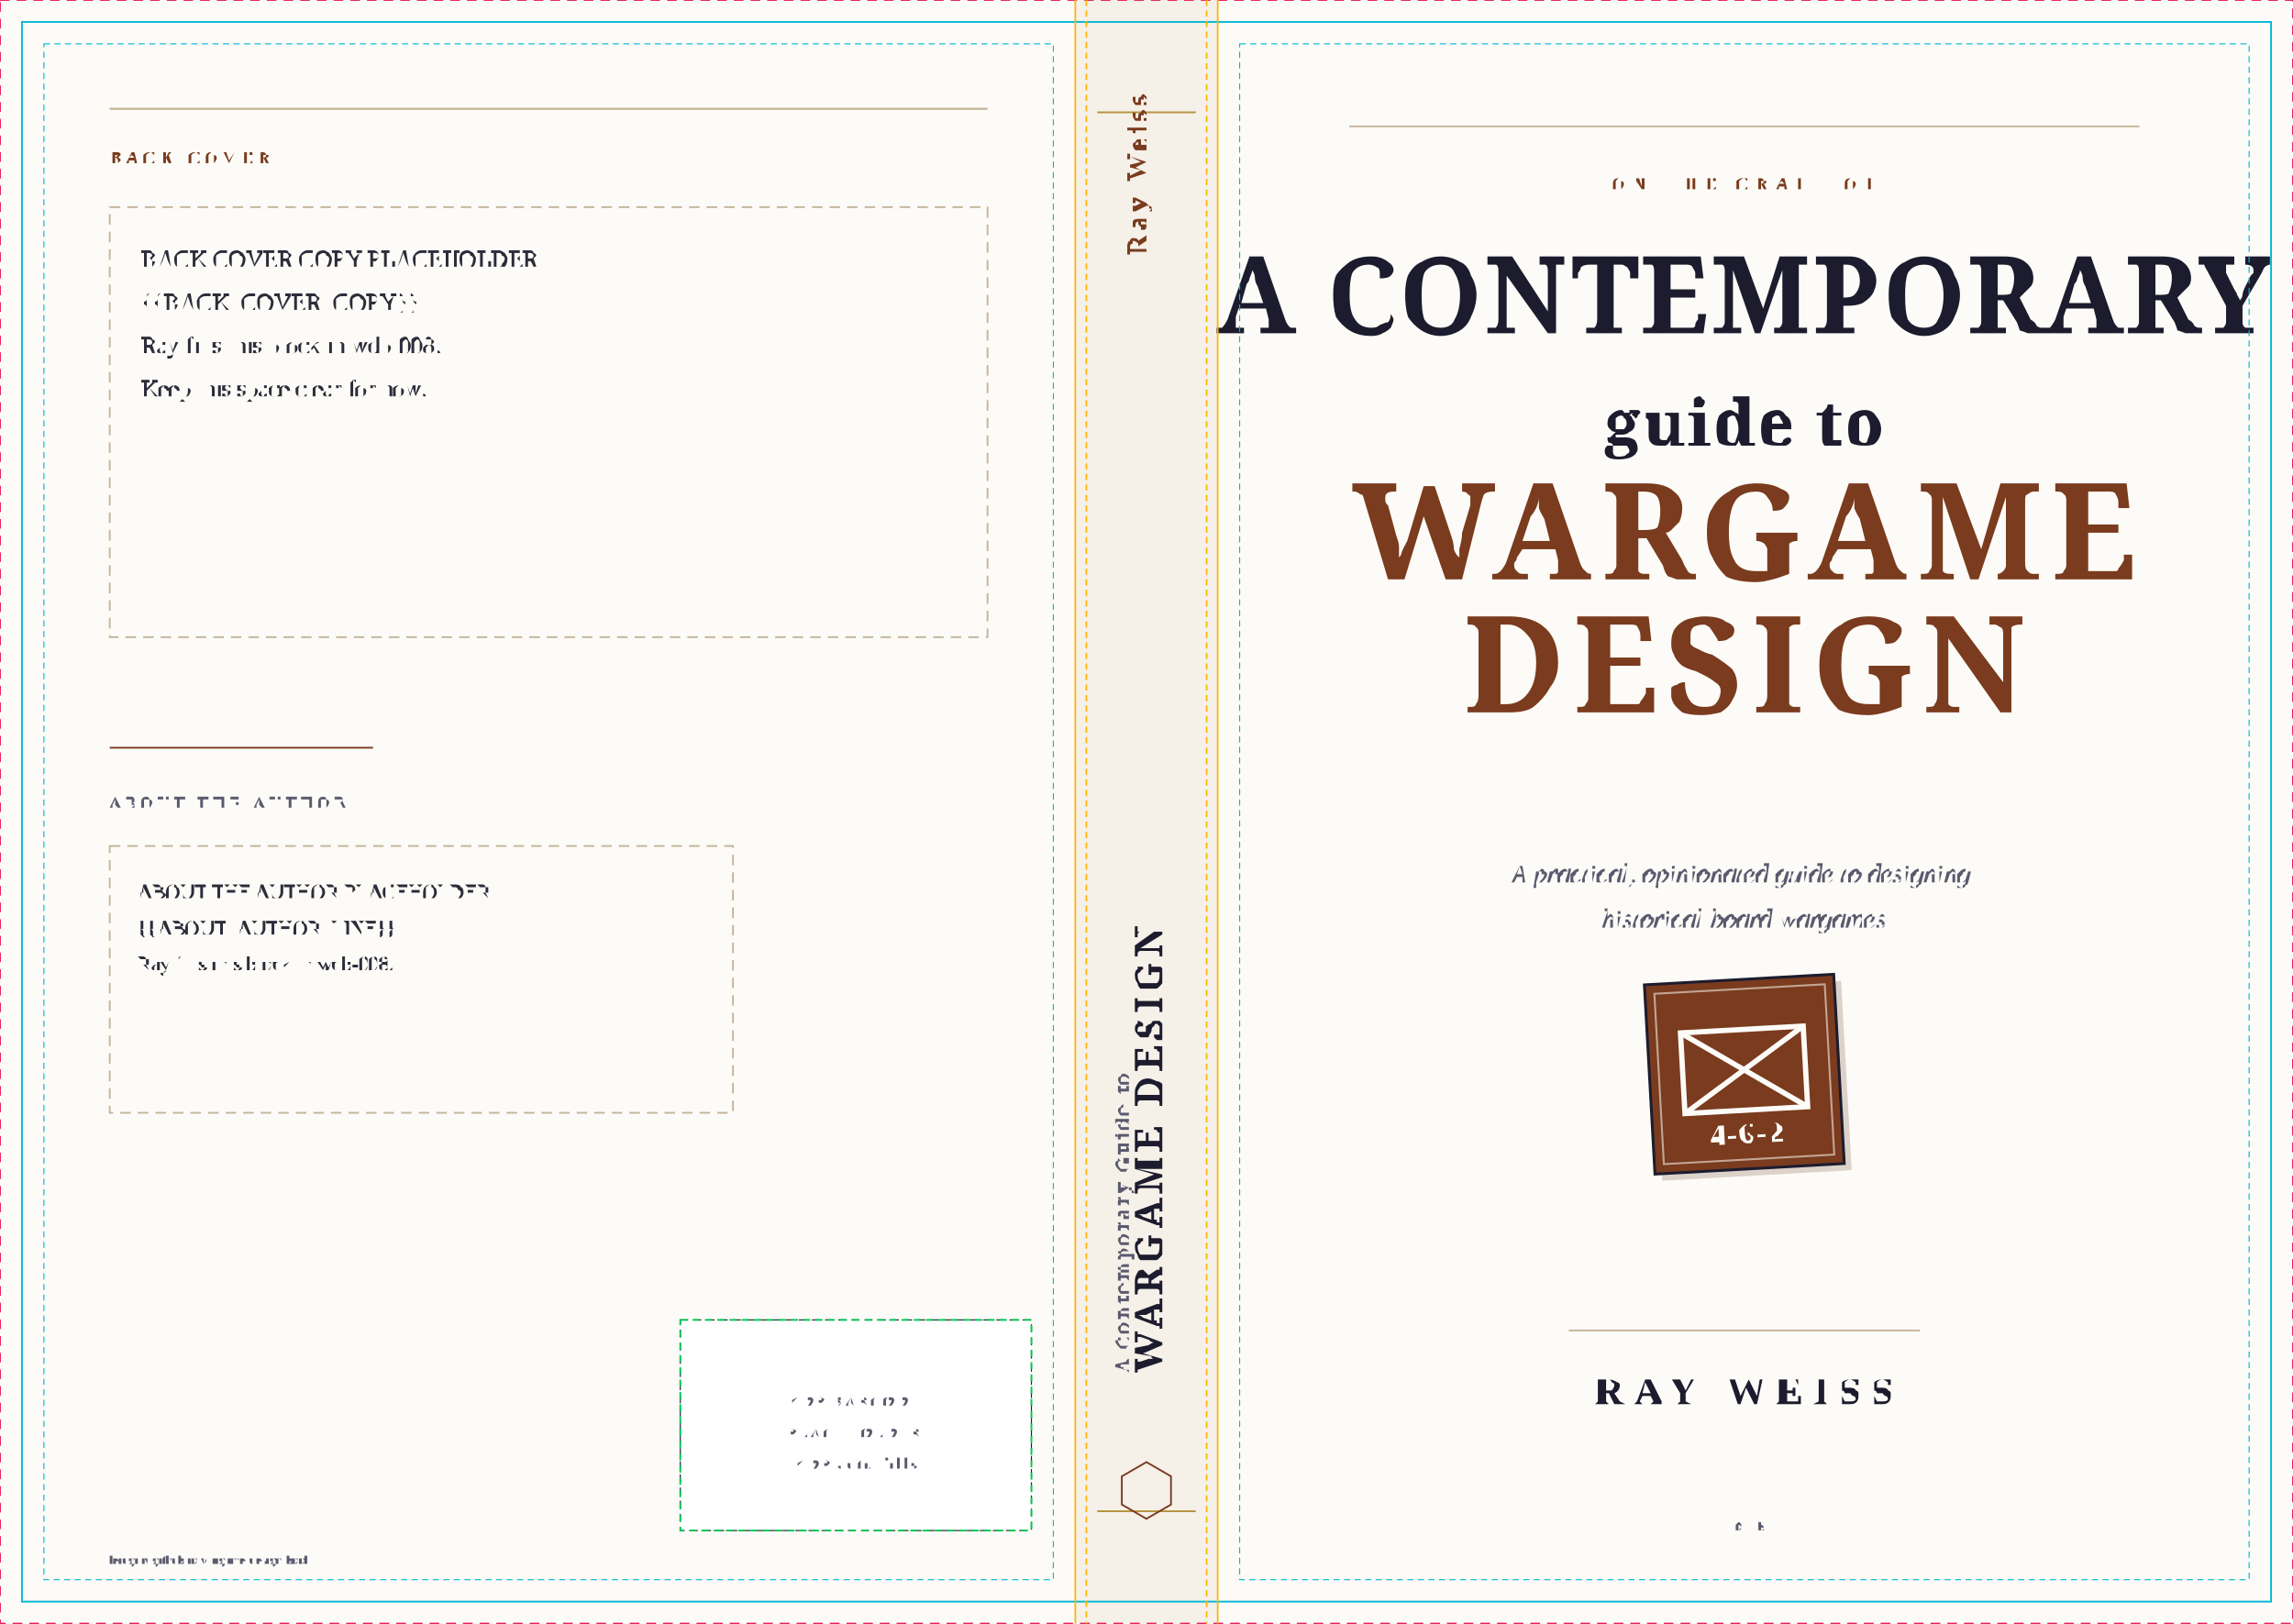
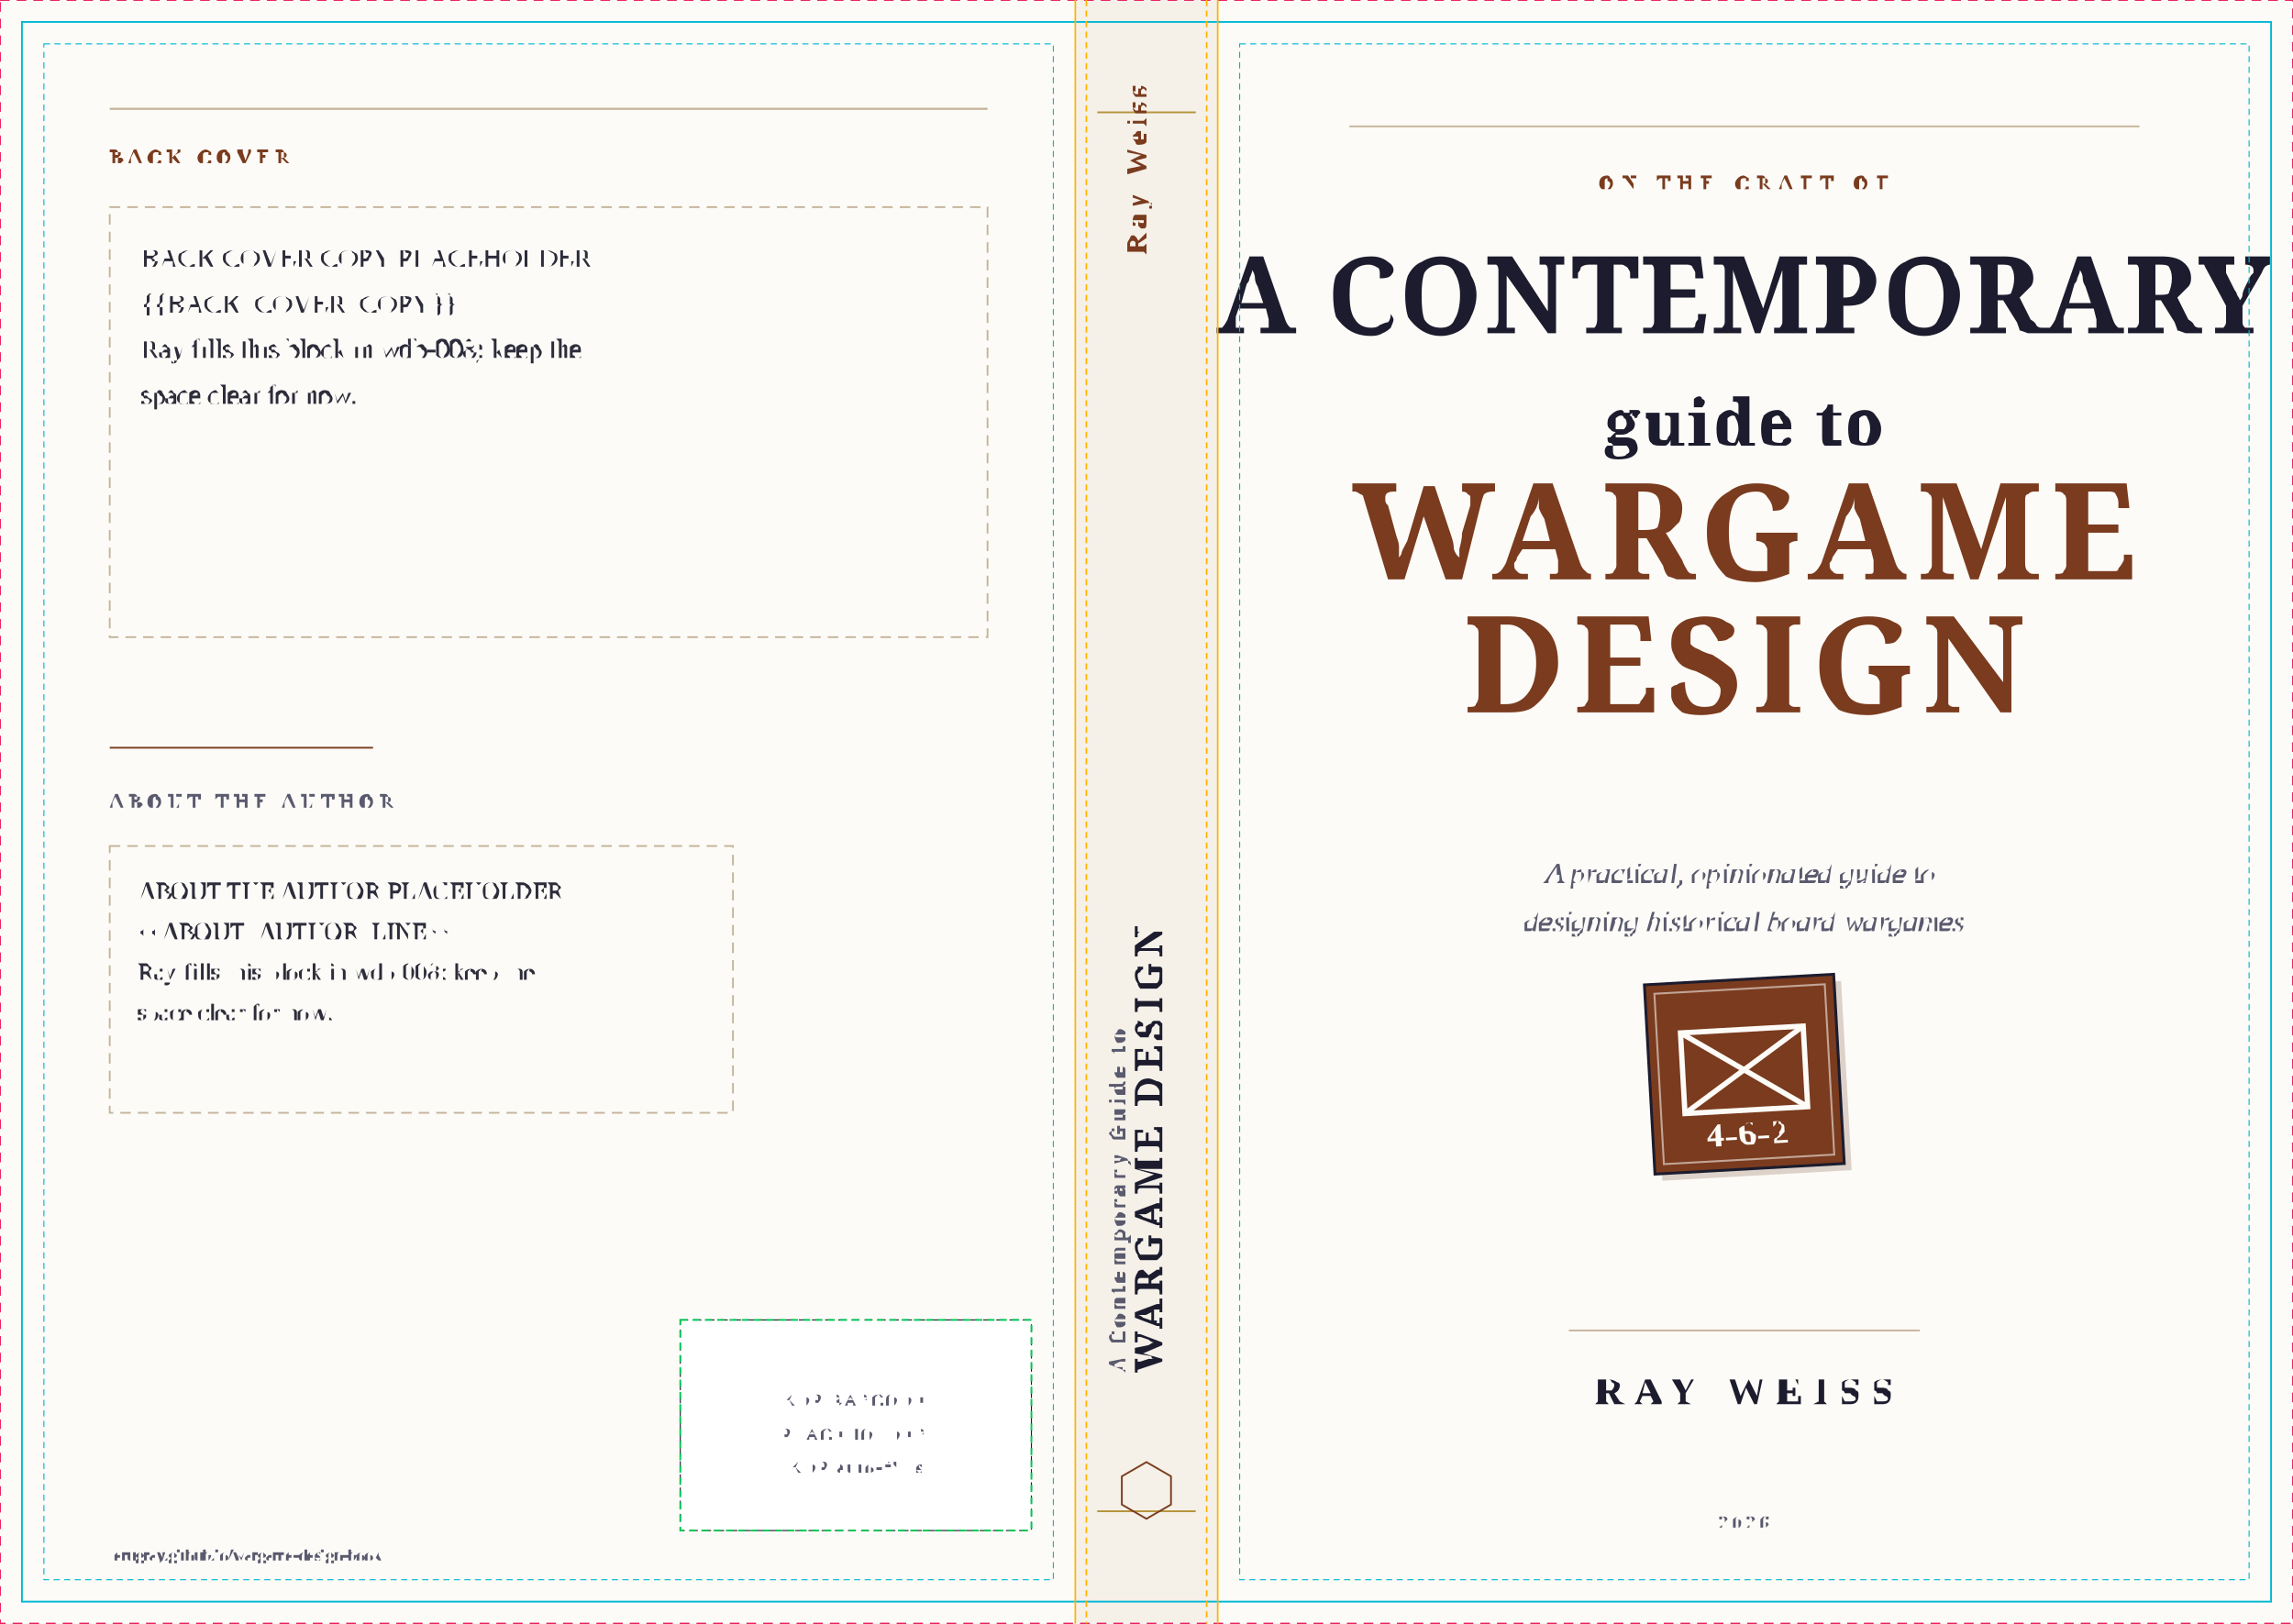
<svg xmlns="http://www.w3.org/2000/svg" width="13.061in" height="9.25in" viewBox="0 0 13.061 9.25">
  <defs>
    <style>
      .paper { fill: #fdfbf7; }
      .paper-alt { fill: #f5f0e8; }
      .ink { fill: #1c1c2e; }
      .body { fill: #2c2c3a; }
      .muted { fill: #5a5a6e; }
      .accent { fill: #7a3b1e; }
+       .gold { fill: #b5933a; }
      .display { font-family: 'Playfair Display', Georgia, serif; }
      .lora { font-family: Lora, Georgia, 'Times New Roman', serif; }
      .small { font-family: Lora, Georgia, 'Times New Roman', serif; text-transform: uppercase; }
      .guide-trim { fill: none; stroke: #00B8D4; stroke-width: 0.010; }
      .guide-safe { fill: none; stroke: #00B8D4; stroke-width: 0.006; stroke-dasharray: 0.035 0.025; }
      .guide-bleed { fill: none; stroke: #E91E63; stroke-width: 0.010; stroke-dasharray: 0.055 0.040; }
      .guide-spine { fill: none; stroke: #FFB300; stroke-width: 0.009; }
    </style>
  </defs>
  <rect x="0" y="0" width="13.061" height="9.25" class="paper" />
  <rect x="6.125" y="0" width="0.811" height="9.25" class="paper-alt" />
  <g id="back-cover">
    <line x1="0.625" y1="0.62" x2="5.625" y2="0.62" stroke="#c4b49a" stroke-width="0.012" />
-     <text x="0.625" y="0.93" class="small accent" font-size="0.095" letter-spacing="0.030" font-weight="700">BACK COVER</text>
+     <text x="0.625" y="0.93" class="small accent" font-size="0.111" text-anchor="start" letter-spacing="0.030" font-weight="700">
+       <tspan x="0.625" dy="0">BACK COVER</tspan>
+     </text>
    <rect x="0.625" y="1.18" width="5" height="2.45" fill="none" stroke="#c4b49a" stroke-width="0.010" stroke-dasharray="0.060 0.040" />
-     <text x="0.805" y="1.52" class="lora body" font-size="0.135">
+     <text x="0.805" y="1.52" class="lora body" font-size="0.153" text-anchor="start">
      <tspan x="0.805" dy="0">BACK COVER COPY PLACEHOLDER</tspan>
-       <tspan x="0.805" dy="0.245">{{BACK_COVER_COPY}}</tspan>
-       <tspan x="0.805" dy="0.245">Ray fills this block in wdb-008.</tspan>
-       <tspan x="0.805" dy="0.245">Keep this space clear for now.</tspan>
+       <tspan x="0.805" dy="0.26">{{BACK_COVER_COPY}}</tspan>
+       <tspan x="0.805" dy="0.26">Ray fills this block in wdb-008; keep the</tspan>
+       <tspan x="0.805" dy="0.26">space clear for now.</tspan>
    </text>
    <line x1="0.625" y1="4.26" x2="2.125" y2="4.26" stroke="#7a3b1e" stroke-width="0.010" />
-     <text x="0.625" y="4.6" class="small muted" font-size="0.085" letter-spacing="0.030" font-weight="700">ABOUT THE AUTHOR</text>
+     <text x="0.625" y="4.6" class="small muted" font-size="0.111" text-anchor="start" letter-spacing="0.030" font-weight="700">
+       <tspan x="0.625" dy="0">ABOUT THE AUTHOR</tspan>
+     </text>
    <rect x="0.625" y="4.82" width="3.55" height="1.52" fill="none" stroke="#c4b49a" stroke-width="0.010" stroke-dasharray="0.060 0.040" />
-     <text x="0.785" y="5.12" class="lora body" font-size="0.115">
+     <text x="0.785" y="5.12" class="lora body" font-size="0.139" text-anchor="start">
      <tspan x="0.785" dy="0">ABOUT THE AUTHOR PLACEHOLDER</tspan>
-       <tspan x="0.785" dy="0.205">{{ABOUT_AUTHOR_LINE}}</tspan>
-       <tspan x="0.785" dy="0.205">Ray fills this block in wdb-008.</tspan>
+       <tspan x="0.785" dy="0.23">{{ABOUT_AUTHOR_LINE}}</tspan>
+       <tspan x="0.785" dy="0.23">Ray fills this block in wdb-008; keep the</tspan>
+       <tspan x="0.785" dy="0.23">space clear for now.</tspan>
    </text>
    <rect x="3.875" y="7.52" width="2" height="1.2" fill="#ffffff" stroke="#1c1c2e" stroke-width="0.006" stroke-dasharray="0.045 0.030" />
-     <text x="4.875" y="8.01" class="small muted" font-size="0.080" text-anchor="middle" letter-spacing="0.018">
+     <text x="4.875" y="8.01" class="small muted" font-size="0.090" text-anchor="middle" letter-spacing="0.018">
      <tspan x="4.875" dy="0">KDP BARCODE</tspan>
-       <tspan x="4.875" dy="0.18">PLACEHOLDER</tspan>
-       <tspan x="4.875" dy="0.18">KDP auto-fills</tspan>
+       <tspan x="4.875" dy="0.19">PLACEHOLDER</tspan>
+       <tspan x="4.875" dy="0.19">KDP auto-fills</tspan>
    </text>
-     <text x="0.625" y="8.91" class="lora muted" font-size="0.070">lerugray.github.io/wargame-design-book</text>
+     <text x="0.625" y="8.89" class="lora muted" font-size="0.095" text-anchor="start">
+       <tspan x="0.625" dy="0">lerugray.github.io/wargame-design-book</tspan>
+     </text>
  </g>
  <g id="spine">
    <line x1="6.25" y1="0.64" x2="6.811" y2="0.64" stroke="#b5933a" stroke-width="0.010" />
    <line x1="6.25" y1="8.61" x2="6.811" y2="8.61" stroke="#b5933a" stroke-width="0.010" />
-     <g transform="translate(6.4304 7.82) rotate(-90)">
-       <text class="display muted" font-size="0.105" font-weight="700" letter-spacing="0.016">A Contemporary Guide to</text>
+     <g transform="translate(6.4104 7.82) rotate(-90)">
+       <text class="display muted" font-size="0.125" font-weight="700" letter-spacing="0.016">A Contemporary Guide to</text>
    </g>
    <g transform="translate(6.6204 7.82) rotate(-90)">
      <text class="display ink" font-size="0.220" font-weight="900" letter-spacing="0.030">WARGAME DESIGN</text>
    </g>
    <g transform="translate(6.5304 1.45) rotate(-90)">
-       <text class="lora accent" font-size="0.155" font-weight="700" letter-spacing="0.028">Ray Weiss</text>
+       <text class="lora accent" font-size="0.167" font-weight="700" letter-spacing="0.028">Ray Weiss</text>
    </g>
    <polygon points="6.53,8.33 6.67,8.411 6.67,8.572 6.53,8.653 6.39,8.572 6.39,8.411" fill="none" stroke="#7a3b1e" stroke-width="0.010" />
  </g>
  <g id="front-cover">
    <line x1="7.686" y1="0.72" x2="12.186" y2="0.72" stroke="#c4b49a" stroke-width="0.010" />
-     <text x="9.936" y="1.08" class="small accent" font-size="0.095" text-anchor="middle" letter-spacing="0.045" font-weight="700">ON THE CRAFT OF</text>
-     <text x="9.936" y="1.9" class="display ink" font-size="0.600" text-anchor="middle" font-weight="800" letter-spacing="0.012">A CONTEMPORARY</text>
-     <text x="9.936" y="2.54" class="display ink" font-size="0.360" text-anchor="middle" font-weight="700" letter-spacing="0.018">guide to</text>
-     <text x="9.936" y="3.3" class="display accent" font-size="0.760" text-anchor="middle" font-weight="900" letter-spacing="0.040">WARGAME</text>
-     <text x="9.936" y="4.06" class="display accent" font-size="0.760" text-anchor="middle" font-weight="900" letter-spacing="0.040">DESIGN</text>
-     <text x="9.936" y="5.03" class="lora muted" font-size="0.150" text-anchor="middle" font-style="italic">
-       <tspan x="9.936" dy="0">A practical, opinionated guide to designing</tspan>
-       <tspan x="9.936" dy="0.255">historical board wargames</tspan>
+     <text x="9.936" y="1.08" class="small accent" font-size="0.111" text-anchor="middle" letter-spacing="0.045" font-weight="700">
+       <tspan x="9.936" dy="0">ON THE CRAFT OF</tspan>
+     </text>
+     <text x="9.936" y="1.9" class="display ink" font-size="0.600" text-anchor="middle" font-weight="800" letter-spacing="0.012">
+       <tspan x="9.936" dy="0">A CONTEMPORARY</tspan>
+     </text>
+     <text x="9.936" y="2.54" class="display ink" font-size="0.360" text-anchor="middle" font-weight="700" letter-spacing="0.018">
+       <tspan x="9.936" dy="0">guide to</tspan>
+     </text>
+     <text x="9.936" y="3.3" class="display accent" font-size="0.760" text-anchor="middle" font-weight="900" letter-spacing="0.040">
+       <tspan x="9.936" dy="0">WARGAME</tspan>
+     </text>
+     <text x="9.936" y="4.06" class="display accent" font-size="0.760" text-anchor="middle" font-weight="900" letter-spacing="0.040">
+       <tspan x="9.936" dy="0">DESIGN</tspan>
+     </text>
+     <text x="9.936" y="5.03" class="lora muted" font-size="0.167" text-anchor="middle" font-style="italic">
+       <tspan x="9.936" dy="0">A practical, opinionated guide to</tspan>
+       <tspan x="9.936" dy="0.275">designing historical board wargames</tspan>
    </text>
    <g id="counter" transform="translate(9.9357 6.12) rotate(-3.2)">
      <rect x="-0.5" y="-0.5" width="1.08" height="1.08" fill="#5a2c14" opacity="0.20" />
      <rect x="-0.54" y="-0.54" width="1.08" height="1.08" fill="#7a3b1e" stroke="#1c1c2e" stroke-width="0.016" />
      <rect x="-0.486" y="-0.486" width="0.972" height="0.972" fill="none" stroke="#fdfbf7" stroke-width="0.011" opacity="0.55" />
      <rect x="-0.35" y="-0.255" width="0.7" height="0.46" fill="none" stroke="#fdfbf7" stroke-width="0.030" />
      <line x1="-0.35" y1="-0.255" x2="0.35" y2="0.205" stroke="#fdfbf7" stroke-width="0.030" />
      <line x1="0.35" y1="-0.255" x2="-0.35" y2="0.205" stroke="#fdfbf7" stroke-width="0.030" />
-       <text class="lora" x="0" y="0.395" text-anchor="middle" font-size="0.175" font-weight="700" fill="#fdfbf7" letter-spacing="0.010">4-6-2</text>
+       <text class="lora" x="0" y="0.405" text-anchor="middle" font-size="0.194" font-weight="700" fill="#fdfbf7" letter-spacing="0.010">4-6-2</text>
    </g>
    <line x1="8.936" y1="7.58" x2="10.936" y2="7.58" stroke="#c4b49a" stroke-width="0.010" />
-     <text x="9.936" y="8" class="lora ink" font-size="0.225" text-anchor="middle" font-weight="700" letter-spacing="0.060">RAY WEISS</text>
-     <text x="9.936" y="8.72" class="lora muted" font-size="0.070" text-anchor="middle" letter-spacing="0.030">2026</text>
+     <text x="9.936" y="8" class="lora ink" font-size="0.225" text-anchor="middle" font-weight="700" letter-spacing="0.060">
+       <tspan x="9.936" dy="0">RAY WEISS</tspan>
+     </text>
+     <text x="9.936" y="8.7" class="lora muted" font-size="0.095" text-anchor="middle" letter-spacing="0.030">
+       <tspan x="9.936" dy="0">2026</tspan>
+     </text>
  </g>
  <g id="guides">
    <rect x="0" y="0" width="13.061" height="9.25" class="guide-bleed" />
    <rect x="0.125" y="0.125" width="12.811" height="9" class="guide-trim" />
    <rect x="0.25" y="0.25" width="5.75" height="8.75" class="guide-safe" />
    <rect x="7.061" y="0.25" width="5.75" height="8.75" class="guide-safe" />
    <line x1="6.125" y1="0" x2="6.125" y2="9.25" class="guide-spine" />
    <line x1="6.936" y1="0" x2="6.936" y2="9.25" class="guide-spine" />
    <line x1="6.188" y1="0" x2="6.188" y2="9.25" class="guide-spine" stroke-dasharray="0.035 0.025" />
    <line x1="6.873" y1="0" x2="6.873" y2="9.25" class="guide-spine" stroke-dasharray="0.035 0.025" />
    <rect x="3.875" y="7.52" width="2" height="1.2" fill="none" stroke="#00C853" stroke-width="0.010" stroke-dasharray="0.040 0.030" />
  </g>
</svg>
